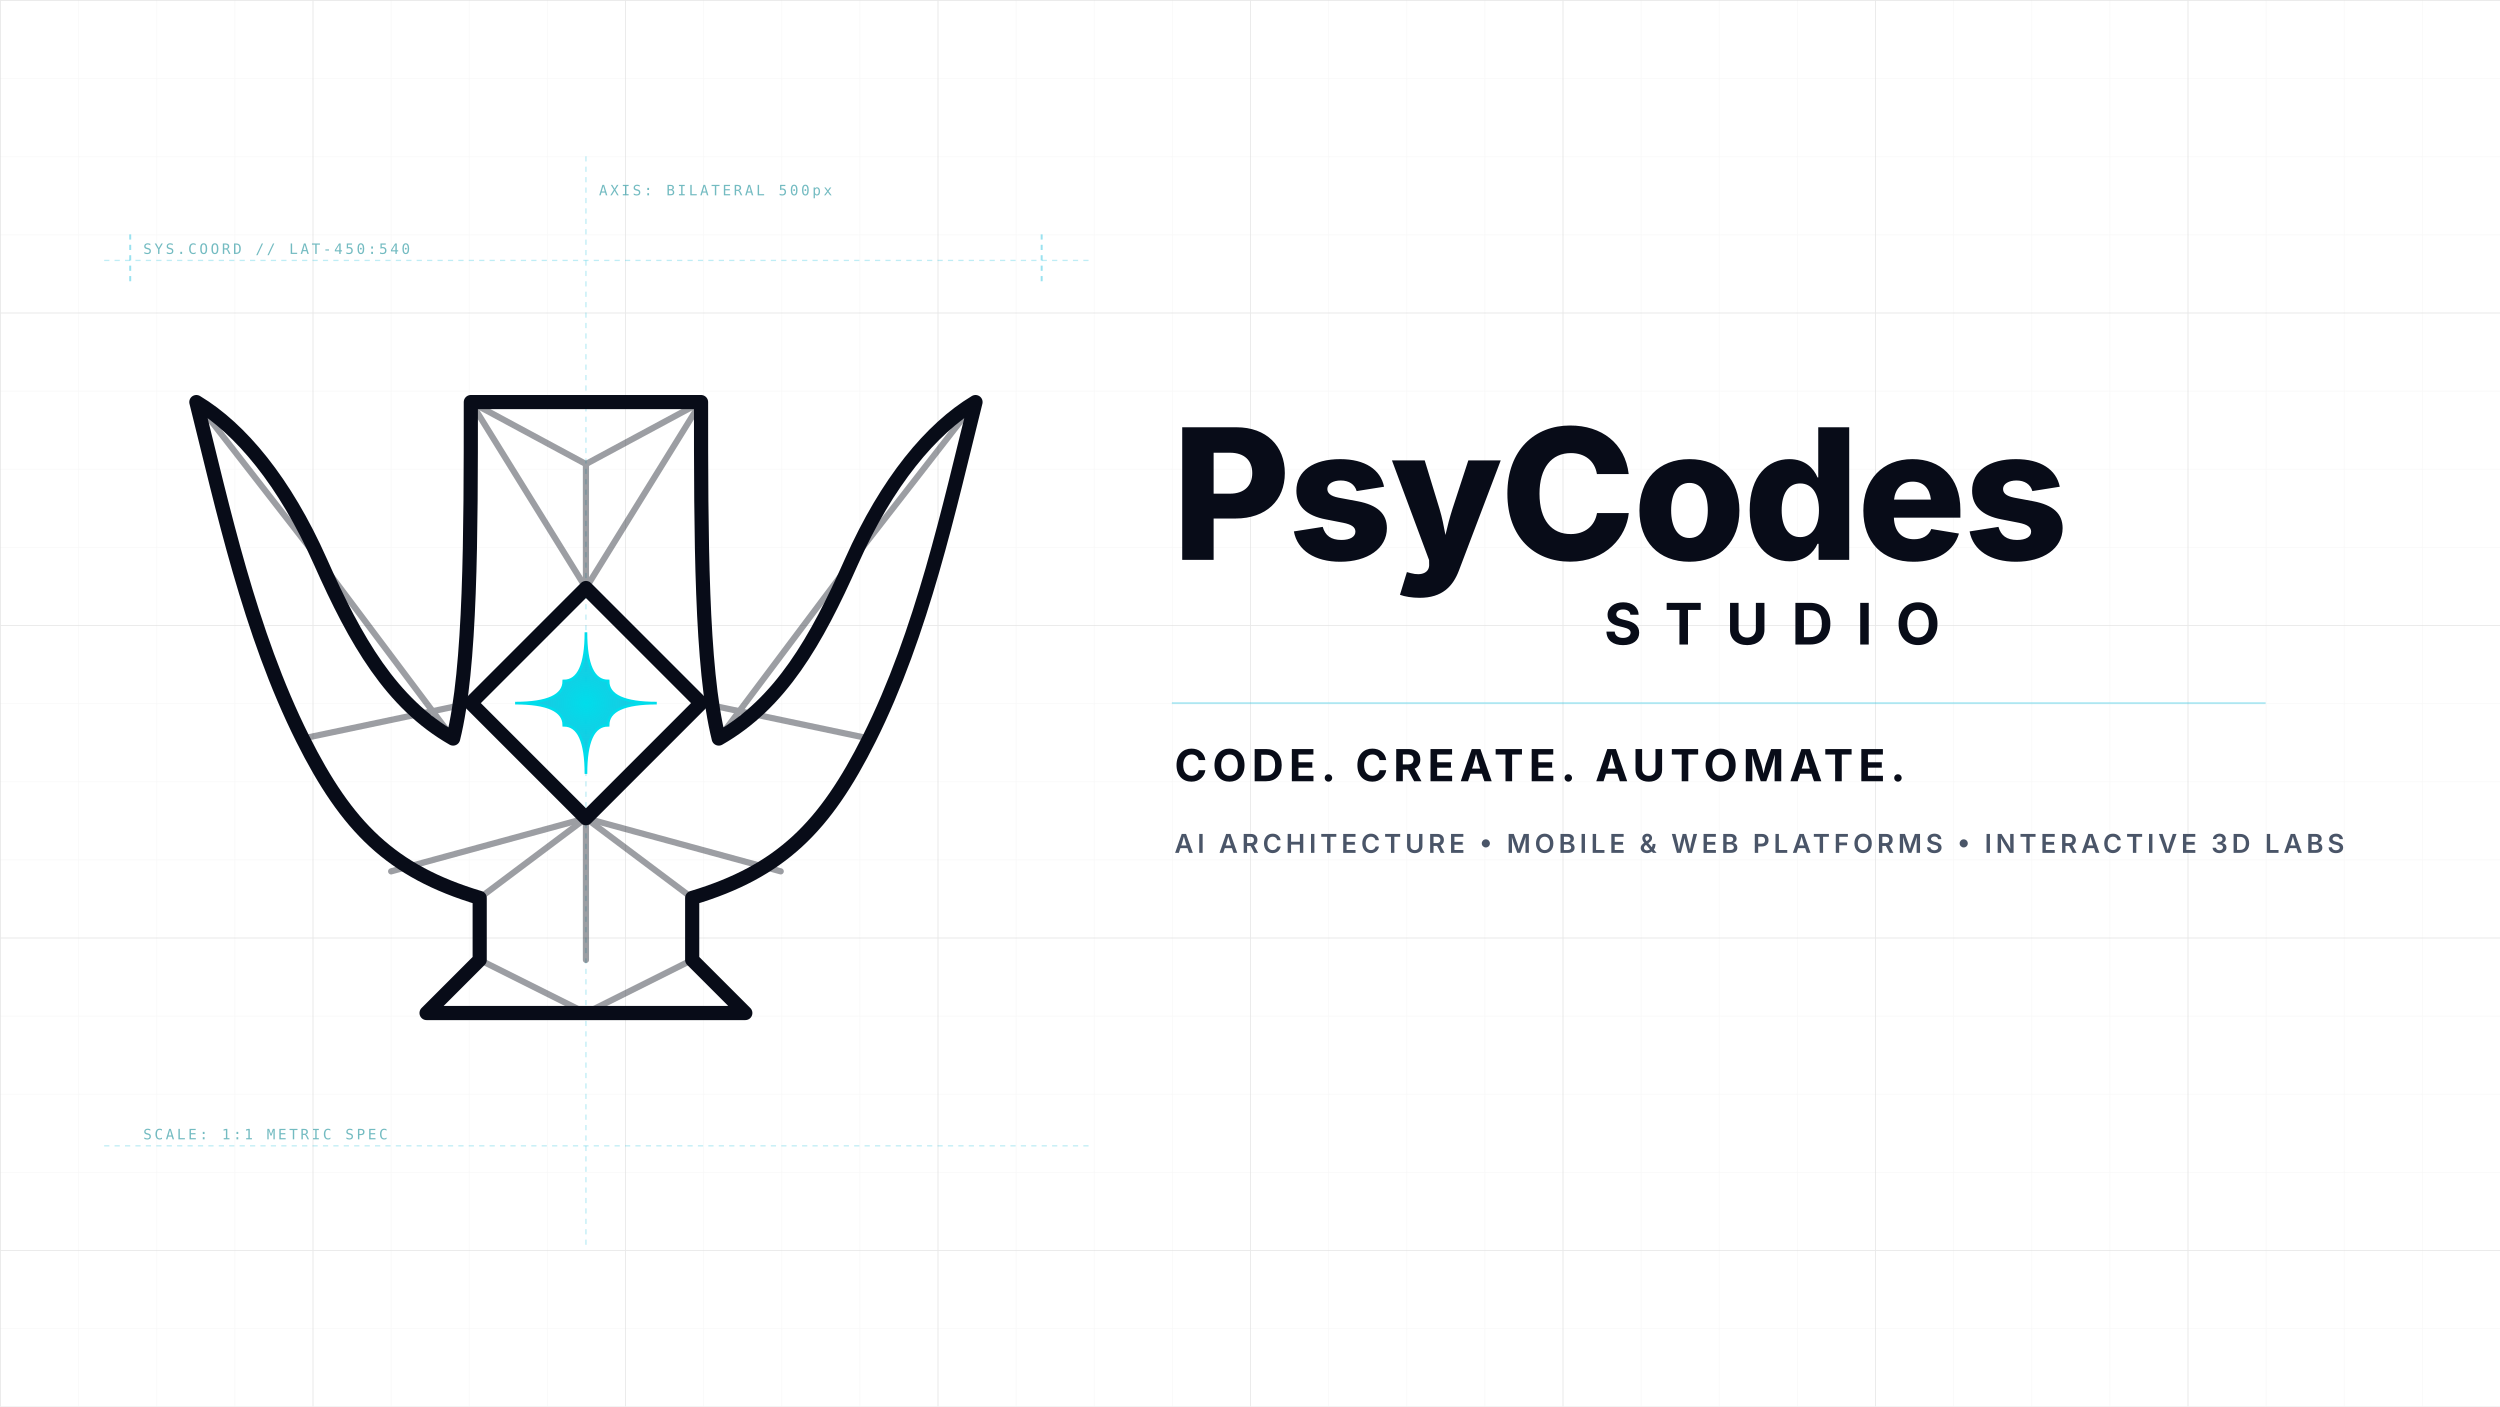
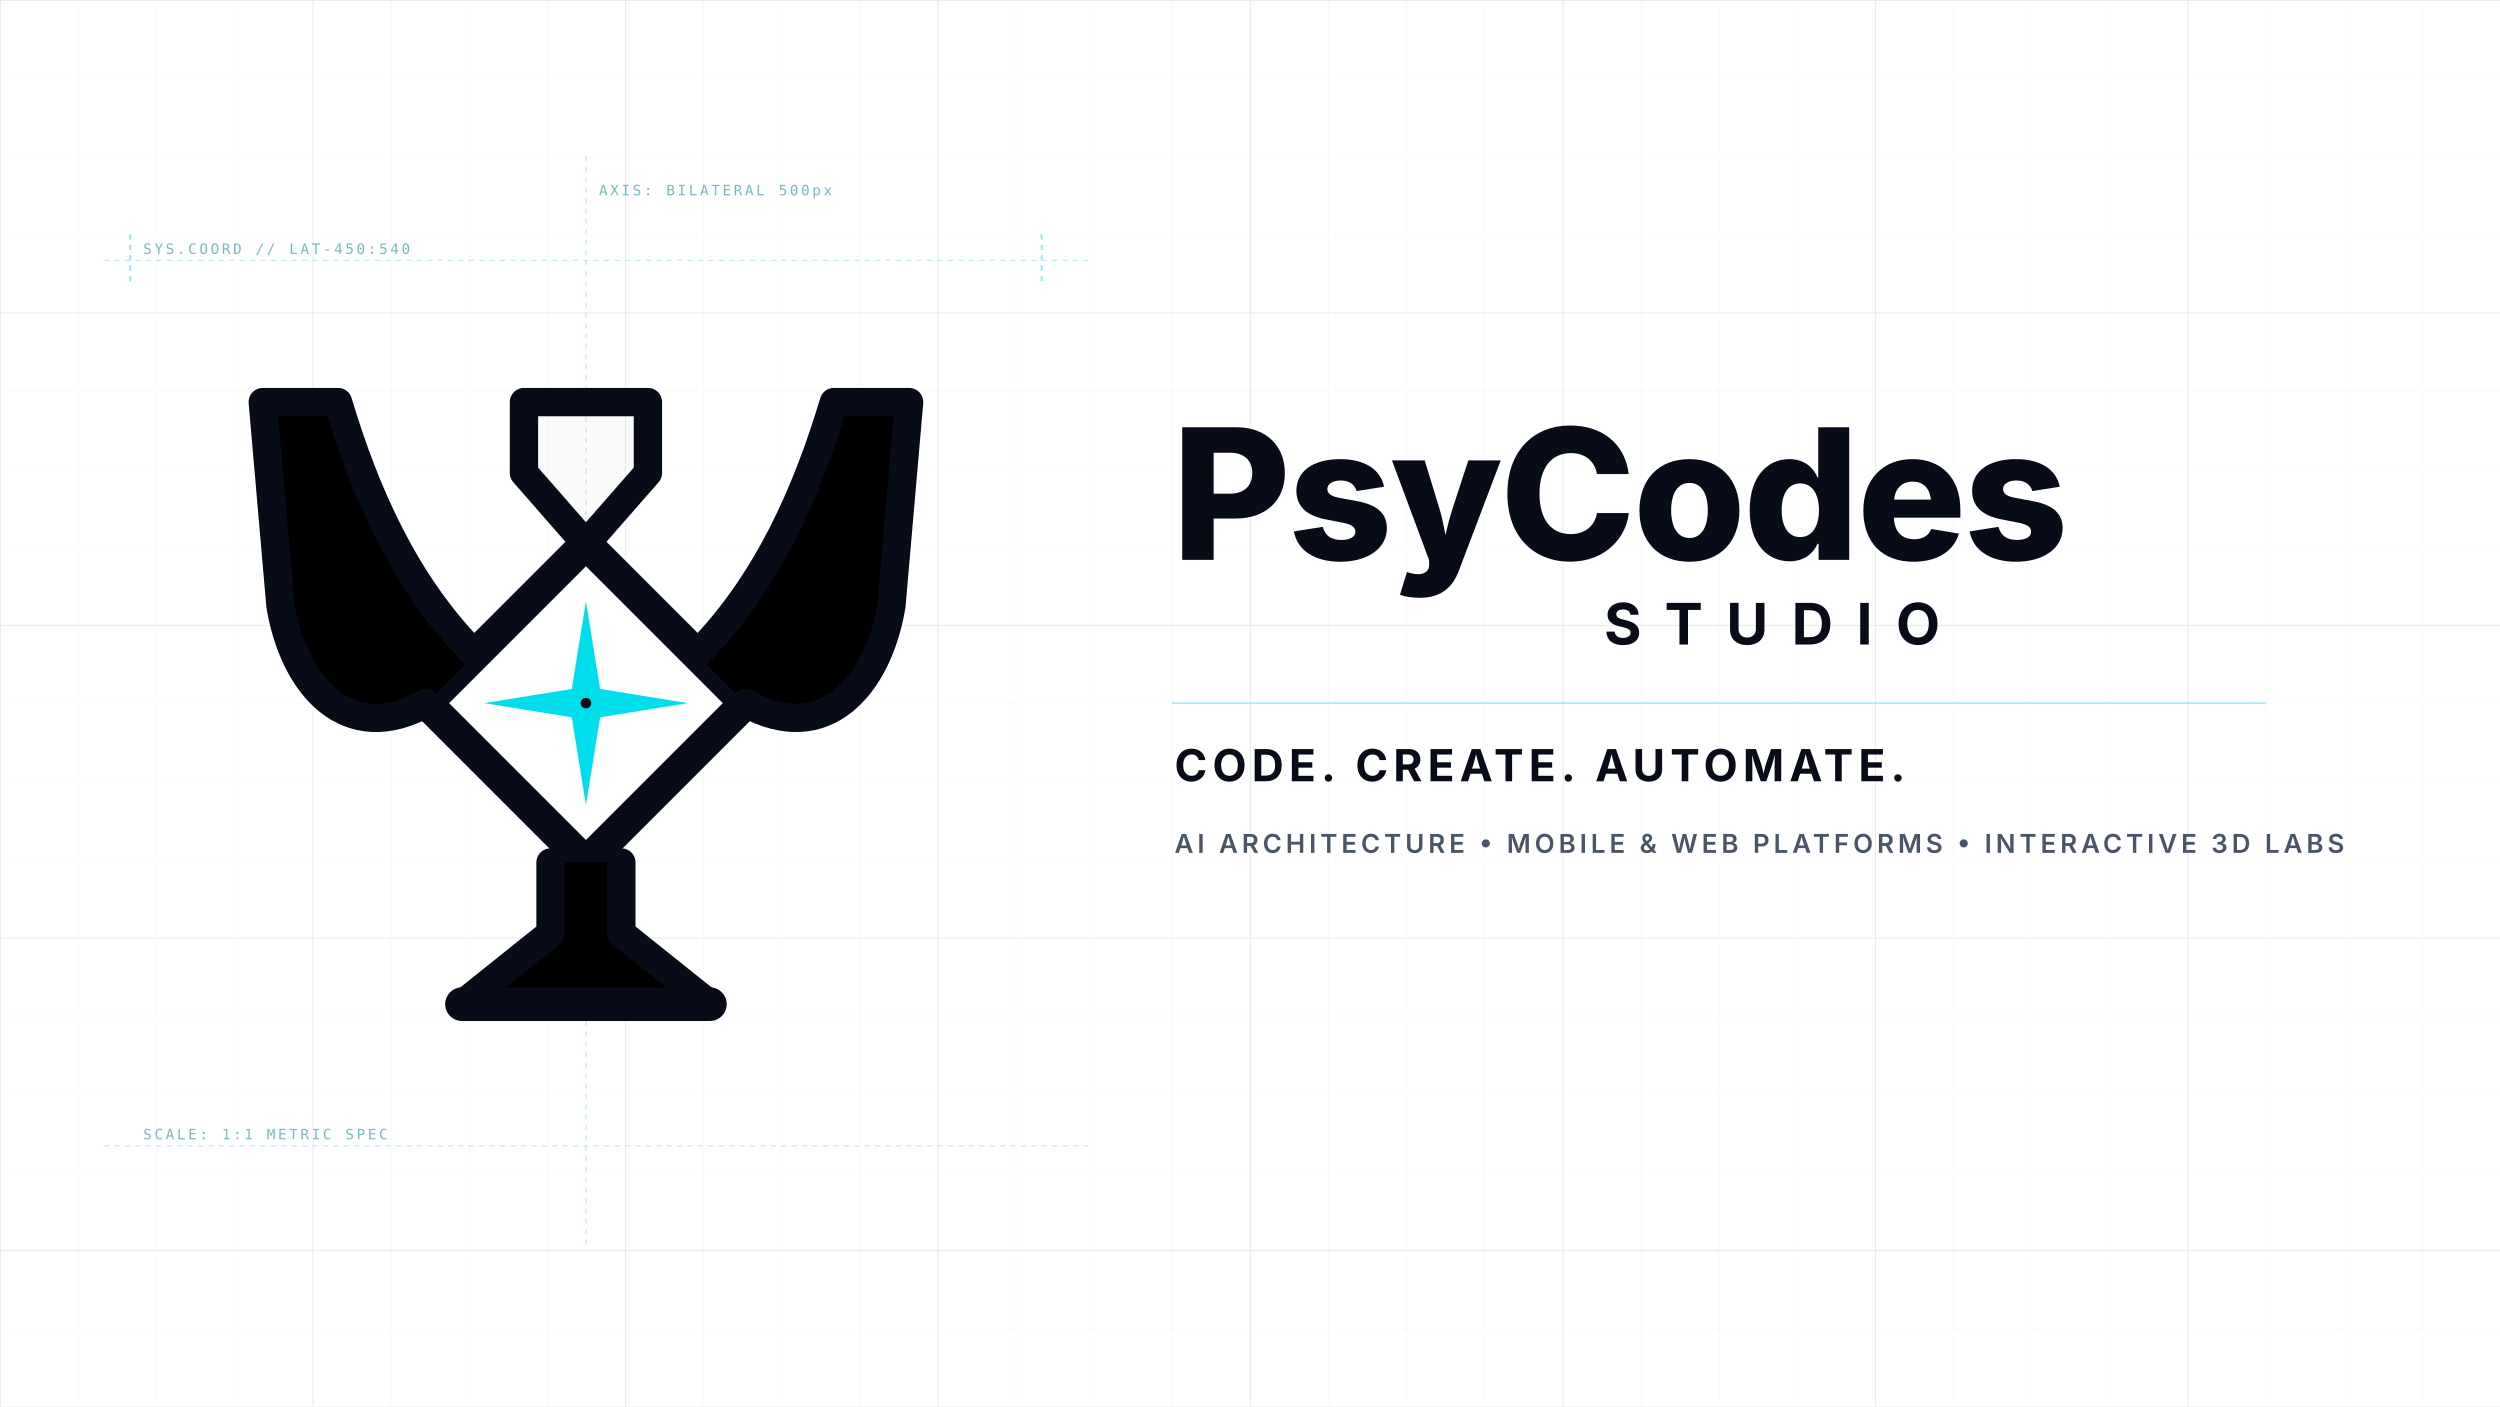
<svg xmlns="http://www.w3.org/2000/svg" viewBox="0 0 1920 1080" width="1920" height="1080">
  <defs>
    <pattern id="cad-grid-light" width="60" height="60" patternUnits="userSpaceOnUse">
      <path d="M 60 0 L 0 0 0 60" fill="none" stroke="rgba(0, 0, 0, 0.035)" stroke-width="1" />
    </pattern>
    <pattern id="cad-grid-major-light" width="240" height="240" patternUnits="userSpaceOnUse">
      <rect width="240" height="240" fill="url(#cad-grid-light)" />
      <path d="M 240 0 L 0 0 0 240" fill="none" stroke="rgba(0, 0, 0, 0.06)" stroke-width="1.5" />
    </pattern>
  </defs>
  <rect width="1920" height="1080" fill="#FFFFFF" />
  <rect width="1920" height="1080" fill="url(#cad-grid-major-light)" />
  <g stroke="#00B8D9" stroke-opacity="0.25" stroke-width="1" stroke-dasharray="4,4">
    <line x1="80" y1="200" x2="840" y2="200" />
    <line x1="80" y1="880" x2="840" y2="880" />
    <line x1="450" y1="120" x2="450" y2="960" />
    <path d="M 100 180 L 100 220 M 800 180 L 800 220" stroke="#00B8D9" stroke-opacity="0.4" stroke-width="1.5" />
  </g>
  <g fill="#00838F" fill-opacity="0.55" font-family="'Space Grotesk', 'JetBrains Mono', monospace" font-size="11" letter-spacing="2">
    <text x="110" y="195">SYS.COORD // LAT-450:540</text>
    <text x="110" y="875">SCALE: 1:1 METRIC SPEC</text>
    <text x="460" y="150">AXIS: BILATERAL 500px</text>
  </g>
  <g transform="translate(110, 200)">
    <g transform="scale(0.68)">
      <defs>
-         <radialGradient id="star-radial-core" cx="50%" cy="50%" r="50%">
-           <stop offset="0%" stop-color="#00DDEB" stop-opacity="1" />
-           <stop offset="100%" stop-color="#00B8D9" stop-opacity="0.85" />
-         </radialGradient>
+         
      </defs>
-       <path d="M 60 160 C 90 280 120 420 180 540 C 230 640 280 690 380 720 L 380 790 L 320 850 L 680 850 L 620 790 L 620 720 C 720 690 770 640 820 540 C 880 420 910 280 940 160 C 890 190 840 250 800 340 C 760 430 720 500 650 540 C 630 460 630 310 630 160 L 370 160 C 370 310 370 460 350 540 C 280 500 240 430 200 340 C 160 250 110 190 60 160 Z" fill="none" stroke="#080C18" stroke-width="16" stroke-linejoin="round" stroke-linecap="round" />
-       <g stroke="#080C18" stroke-width="7" stroke-linecap="round" stroke-linejoin="round" opacity="0.40">
-         <path d="M 370 160 L 500 230 L 630 160" fill="none" />
-         <path d="M 500 230 L 500 370" fill="none" />
-         <path d="M 370 160 L 500 370 L 630 160" fill="none" />
-         <path d="M 500 630 L 500 790" fill="none" />
-         <path d="M 380 720 L 500 630 L 620 720" fill="none" />
-         <path d="M 380 790 L 500 850 L 620 790" fill="none" />
-         <path d="M 60 160 L 200 340" fill="none" />
-         <path d="M 940 160 L 800 340" fill="none" />
-         <path d="M 200 340 L 350 540" fill="none" />
-         <path d="M 800 340 L 650 540" fill="none" />
-         <path d="M 180 540 L 370 500" fill="none" />
-         <path d="M 820 540 L 630 500" fill="none" />
-         <path d="M 280 690 L 500 630" fill="none" />
-         <path d="M 720 690 L 500 630" fill="none" />
+       <g stroke="#080C18" stroke-width="32" stroke-linecap="round" stroke-linejoin="round">
+         <path d="M 430 160 L 570 160 L 570 240 L 500 320 L 430 240 Z" fill="rgba(0,0,0,0.02)" />
+         <path d="M 500 320 L 680 500 L 500 680 L 320 500 Z" fill="#FFFFFF" stroke-width="36" />
+         <path d="M 320 500 C 230 550 170 480 155 390 L 135 160 L 220 160 C 250 260 295 365 375 445" />
+         <path d="M 680 500 C 770 550 830 480 845 390 L 865 160 L 780 160 C 750 260 705 365 625 445" />
+         <path d="M 460 680 L 460 760 L 360 840 L 640 840 L 540 760 L 540 680" />
+         <line x1="360" y1="840" x2="640" y2="840" stroke-width="38" />
      </g>
-       <path d="M 500 370 L 630 500 L 500 630 L 370 500 Z" fill="none" stroke="#080C18" stroke-width="16" stroke-linejoin="round" />
-       <path d="M 500 420 Q 500 475 525 475 Q 525 500 580 500 Q 525 500 525 525 Q 500 525 500 580 Q 500 525 475 525 Q 475 500 420 500 Q 475 500 475 475 Q 500 475 500 420 Z" fill="url(#star-radial-core)" stroke="#00DDEB" stroke-width="3" />
+       <polygon points="500,385 516,484 615,500 516,516 500,615 484,516 385,500 484,484" fill="#00DDEB" />
+       <circle cx="500" cy="500" r="6" fill="#080C18" />
    </g>
  </g>
  <g transform="translate(900, 430)">
    <text x="0" y="0" fill="#080C18" font-family="'Plus Jakarta Sans', 'Inter', -apple-system, sans-serif" font-size="140" font-weight="800" letter-spacing="-2">PsyCodes</text>
    <text x="590" y="65" fill="#080C18" font-family="'Plus Jakarta Sans', 'Inter', -apple-system, sans-serif" font-size="44" font-weight="700" letter-spacing="18" text-anchor="end">STUDIO</text>
    <line x1="0" y1="110" x2="840" y2="110" stroke="#00B8D9" stroke-opacity="0.3" stroke-width="1.5" />
    <text x="2" y="170" fill="#080C18" font-family="'Space Grotesk', 'Inter', sans-serif" font-size="34" font-weight="700" letter-spacing="4">CODE. CREATE. AUTOMATE.</text>
    <text x="2" y="225" fill="#4A5568" font-family="'Space Grotesk', 'Inter', sans-serif" font-size="20" font-weight="600" letter-spacing="3">AI ARCHITECTURE • MOBILE &amp; WEB PLATFORMS • INTERACTIVE 3D LABS</text>
  </g>
</svg>
